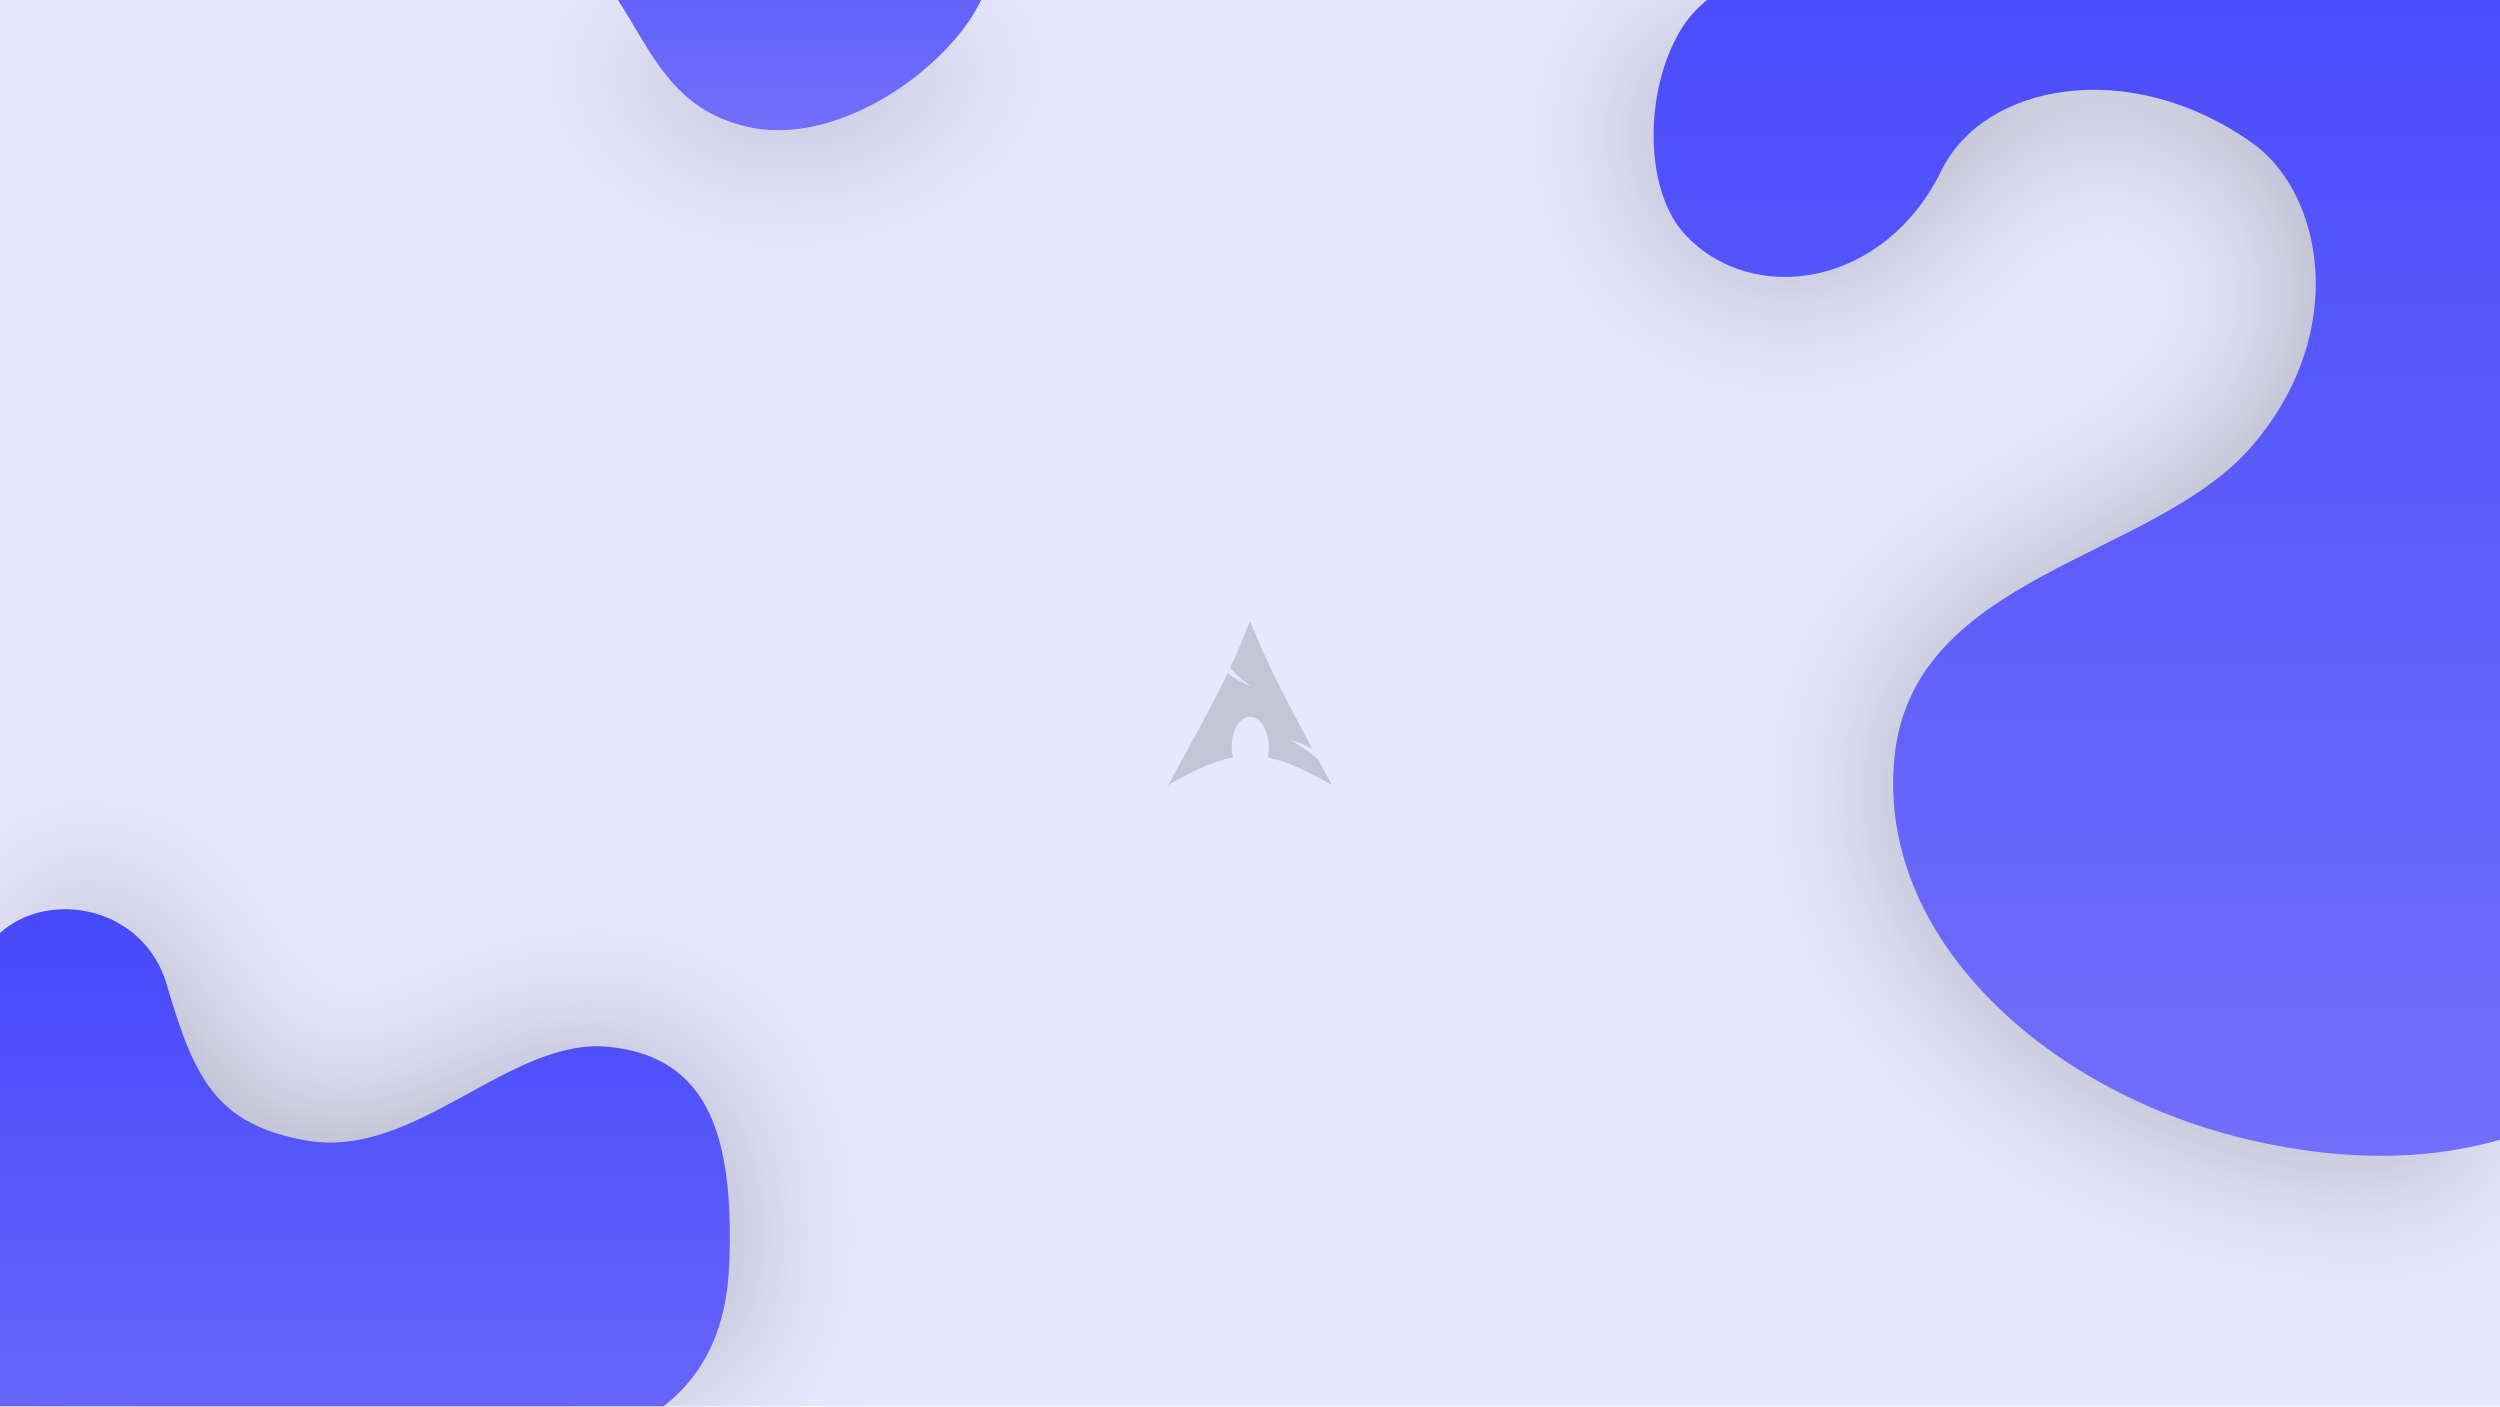
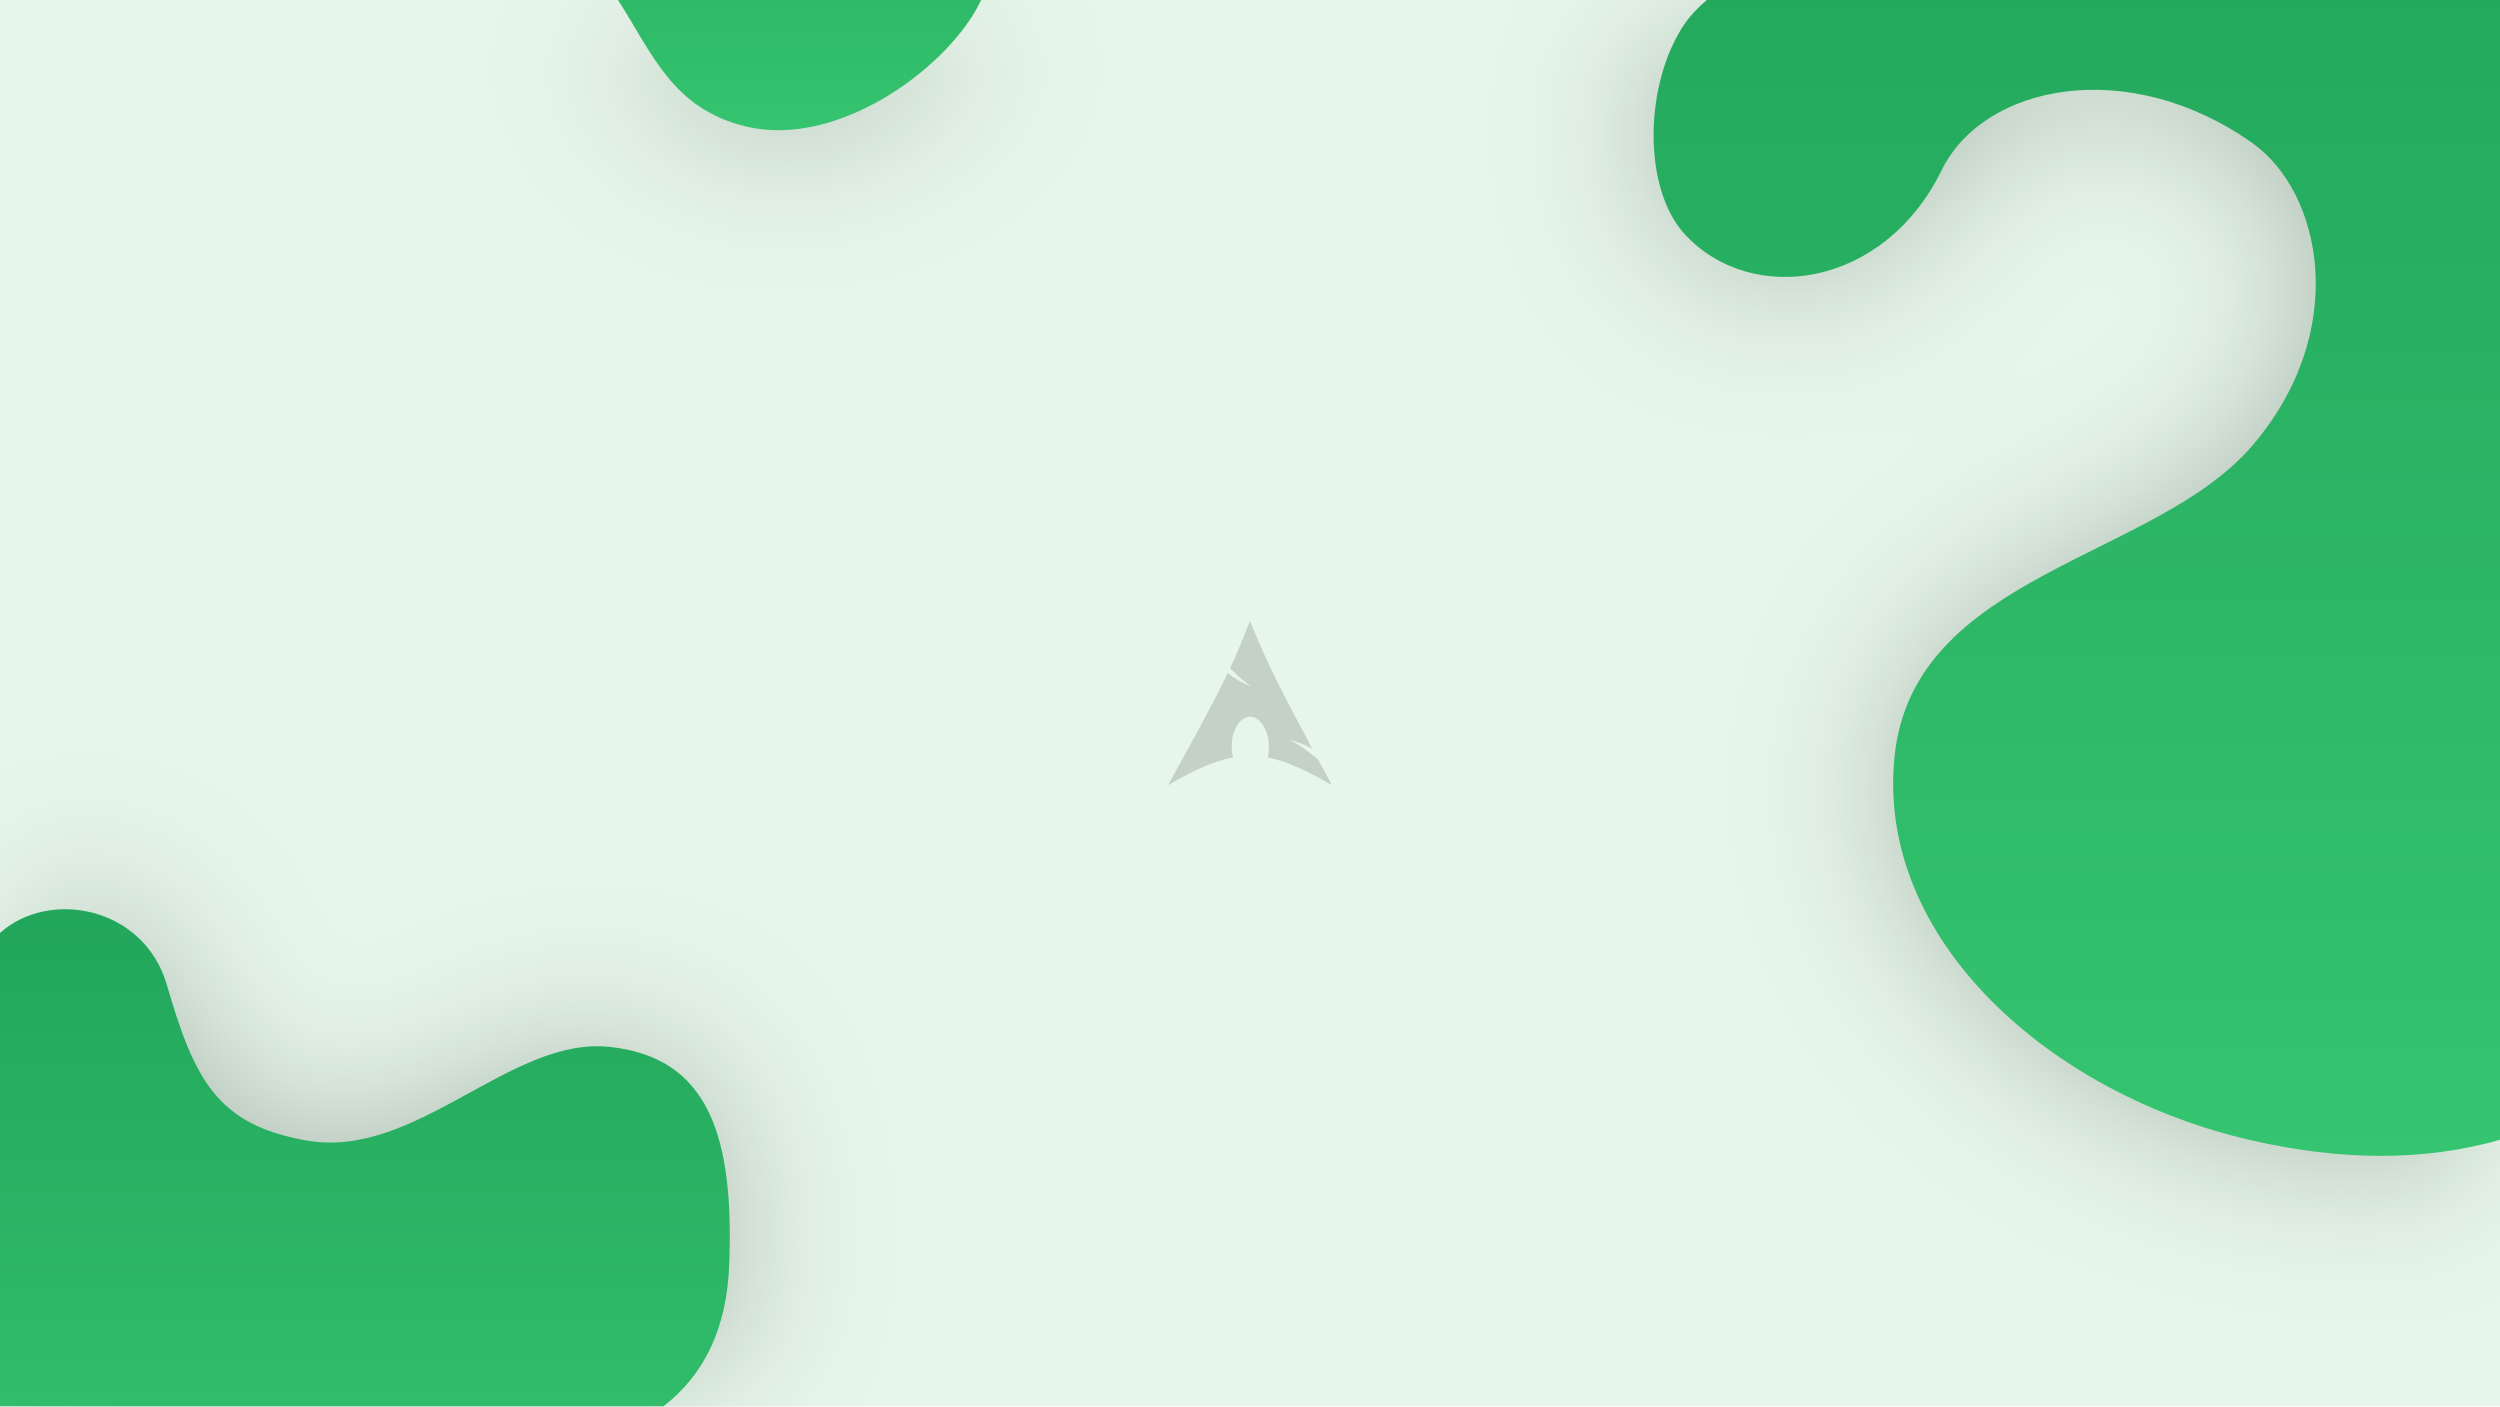
<svg xmlns="http://www.w3.org/2000/svg" xmlns:xlink="http://www.w3.org/1999/xlink" width="1920pt" height="1080pt" style="isolation:isolate" version="1.1" viewBox="0 0 1920 1080">
  <defs>
    <linearGradient id="a">
-       <stop stop-color="#716ffb" offset="0" />
-       <stop stop-color="#4648fb" offset="1" />
+       <stop stop-color="#35c46f" offset="0" />
+       <stop stop-color="#21a65b" offset="1" />
    </linearGradient>
    <linearGradient id="d" x1="1714.5" x2="1714.5" y1="192.31" y2="1195" gradientTransform="matrix(1 0 0 -1 0 1080)" gradientUnits="userSpaceOnUse" xlink:href="#a" />
    <linearGradient id="c" x1="250.24" x2="250.24" y1="-128" y2="381.04" gradientTransform="matrix(1,0,0,-1,0,1080)" gradientUnits="userSpaceOnUse" xlink:href="#a" />
    <linearGradient id="b" x1="347.19" x2="347.19" y1="980" y2="1270.8" gradientTransform="matrix(1 0 0 -1 156.15 1080)" gradientUnits="userSpaceOnUse" xlink:href="#a" />
    <filter id="g" x="-.222" y="-.162" width="1.443" height="1.324" color-interpolation-filters="sRGB">
      <feGaussianBlur stdDeviation="60" />
    </filter>
    <filter id="f" x="-.257" y="-.377" width="1.514" height="1.754" color-interpolation-filters="sRGB">
      <feGaussianBlur stdDeviation="60" />
    </filter>
    <filter id="e" x="-.516" y="-1.44" width="2.033" height="3.88" color-interpolation-filters="sRGB">
      <feGaussianBlur stdDeviation="60" />
    </filter>
  </defs>
-   <rect width="1920" height="1080" fill="#e7e7fd" />
+   <rect width="1920" height="1080" fill="#e7f6ea" />
  <path d="m1827.1 887.69c-30.82-0.124-63.184-4.021-97.09-11.691-155-35.063-289.53-154.16-275-295s200-151 275-239c75.416-88.488 52.955-194.36 0-232-94.309-67.028-206.09-46.201-239 21-44.03 89.909-145.43 104.66-197 49-32.636-35.227-31.5-115.91 0-162 3.913-5.725 9.518-11.726 16.796-18h609.2v875.33c-29.233 8.367-60.201 12.489-92.911 12.357z" filter="url(#g)" opacity=".25" />
  <path d="m1827.1 887.69c-30.82-0.124-63.184-4.021-97.09-11.691-155-35.063-289.53-154.16-275-295s200-151 275-239c75.416-88.488 52.955-194.36 0-232-94.309-67.028-206.09-46.201-239 21-44.03 89.909-145.43 104.66-197 49-32.636-35.227-31.5-115.91 0-162 3.913-5.725 9.518-11.726 16.796-18h609.2v875.33c-29.233 8.367-60.201 12.489-92.911 12.357z" fill="url(#d)" />
  <path d="m0 1080v-363.52c38.193-34.108 110.6-19.904 128 39.517 21.079 72 37.923 108 108 120 83.742 14.34 156-80 232-72s96 68 92 168c-1.901 47.516-18.708 83.513-50.411 108z" filter="url(#f)" opacity=".25" />
  <path d="m0 1080v-363.52c38.193-34.108 110.6-19.904 128 39.517 21.079 72 37.923 108 108 120 83.742 14.34 156-80 232-72s96 68 92 168c-1.901 47.516-18.708 83.513-50.411 108z" fill="url(#c)" />
  <path d="m597.25 99.999c-8.145-0.029-16.207-0.92-24.082-2.795-56.628-13.483-72.058-56.051-98.563-97.204h278.88c-2.665 5.635-5.766 11.038-9.318 16.204-28.875 42-89.906 84-146.92 83.795z" filter="url(#e)" opacity=".25" />
  <path d="m597.25 99.999c-8.145-0.029-16.207-0.92-24.082-2.795-56.628-13.483-72.058-56.051-98.563-97.204h278.88c-2.665 5.635-5.766 11.038-9.318 16.204-28.875 42-89.906 84-146.92 83.795z" fill="url(#b)" />
  <path d="m960 477c-5.61 13.749-8.987 22.751-15.237 36.083 3.825 4.062 8.527 8.779 16.159 14.136-8.199-3.378-13.808-6.77-17.989-10.297-7.989 16.68-20.504 40.428-45.918 86.078 19.968-11.517 35.458-18.629 49.877-21.337a36.559 36.559 0 0 1-0.938-8.556v-0.64c0.328-12.796 6.978-22.632 14.865-21.962 7.886 0.67 14.001 11.591 13.689 24.373a36.113 36.113 0 0 1-0.806 6.874c14.269 2.797 29.581 9.88 49.281 21.248-3.884-7.142-7.351-13.585-10.669-19.73-5.207-4.047-10.653-9.3-21.739-14.999 7.619 1.979 13.094 4.27 17.335 6.83-33.658-62.672-36.381-71.005-47.927-98.101z" fill-rule="evenodd" opacity=".15" stroke-width="2.835" style="isolation:isolate" />
</svg>
